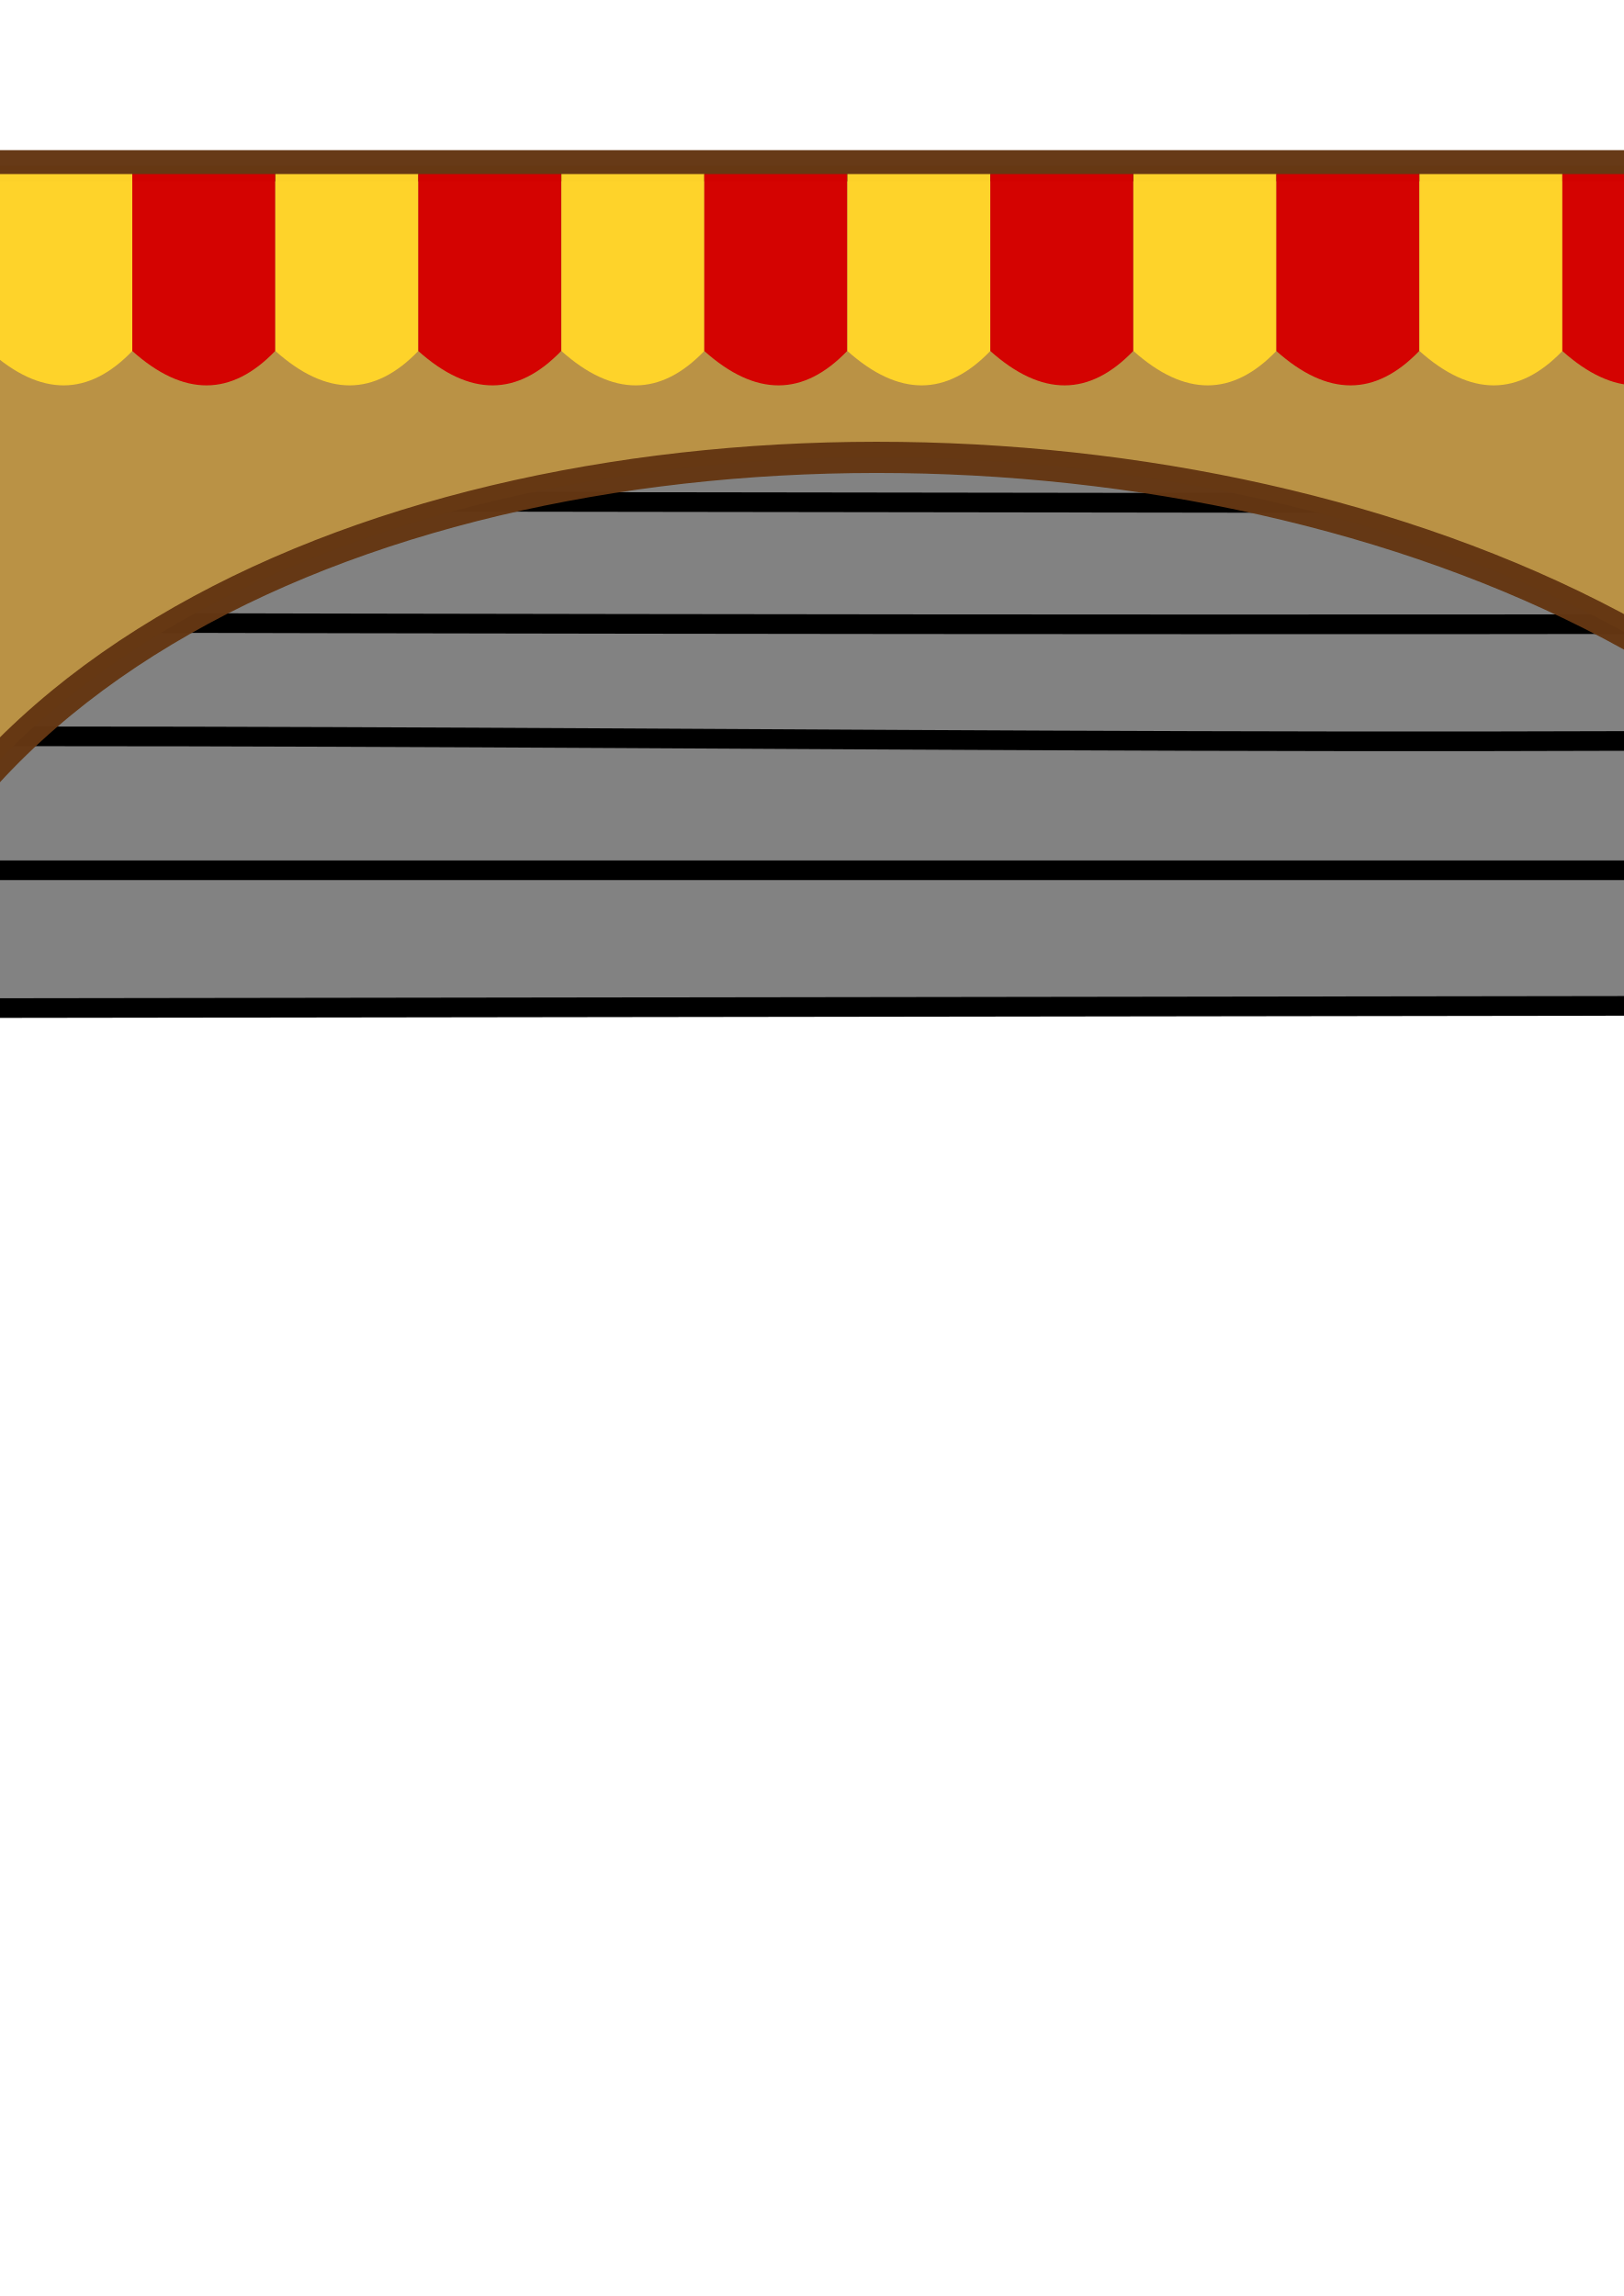
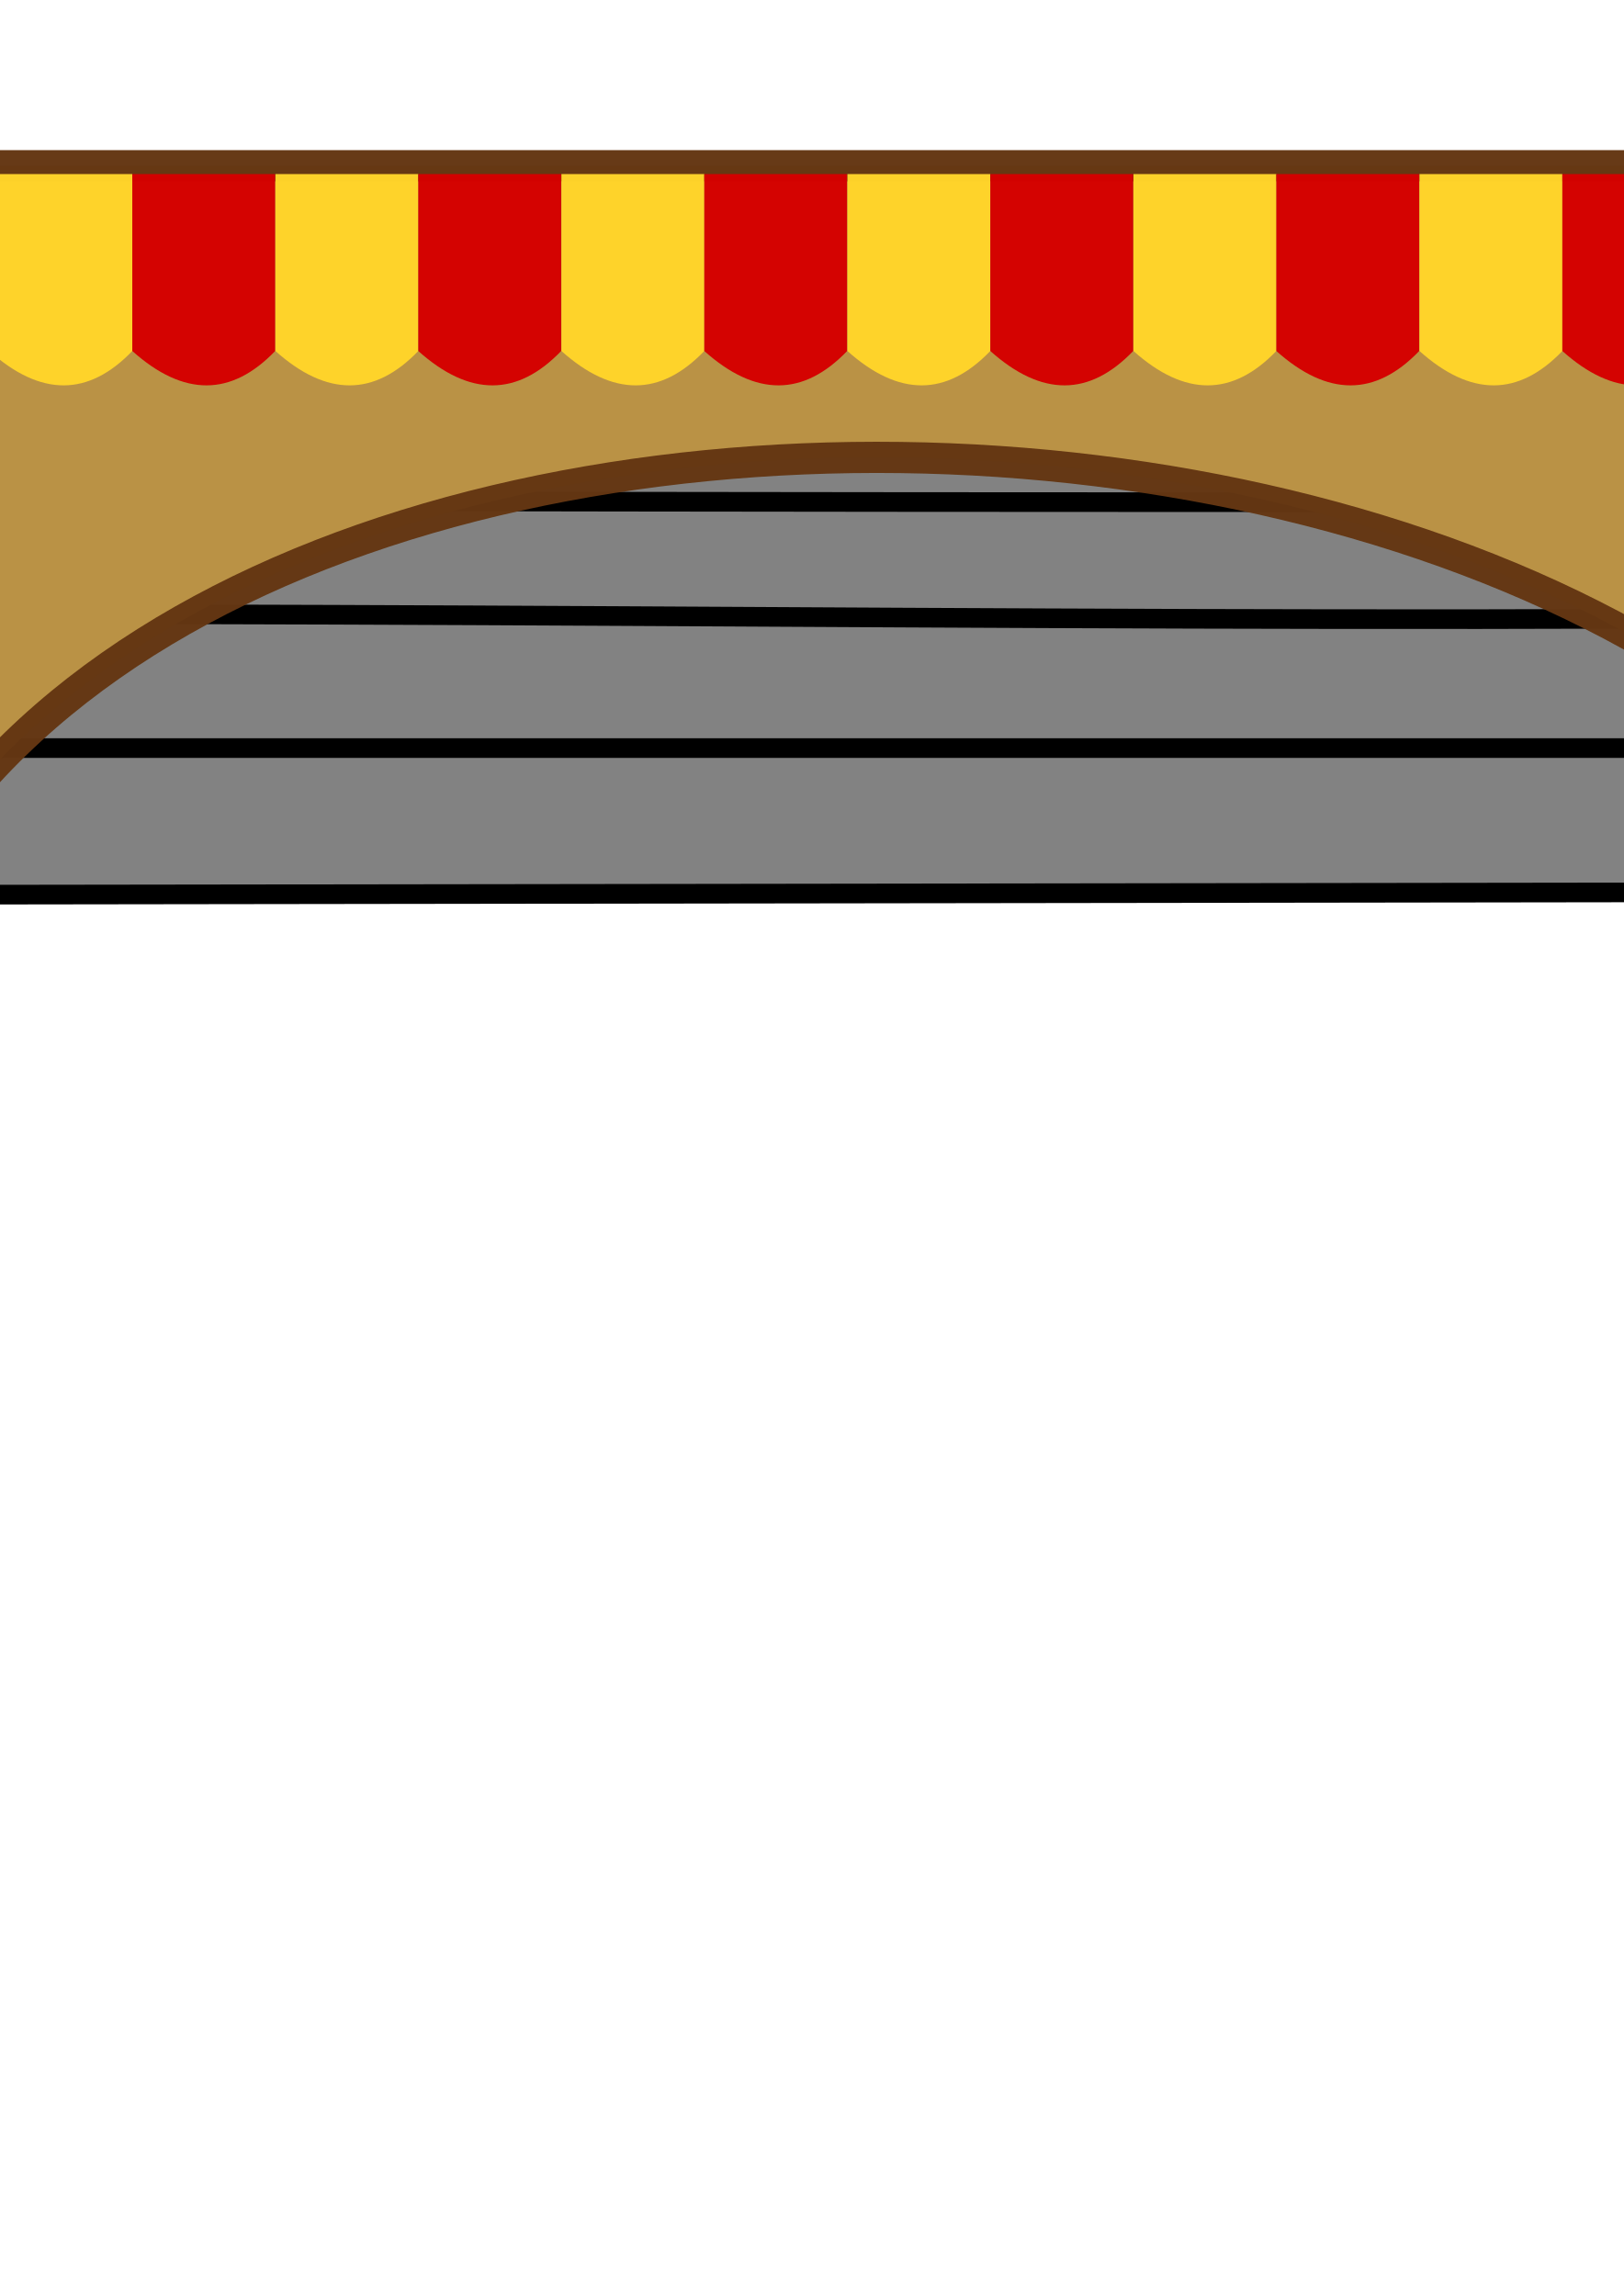
<svg xmlns="http://www.w3.org/2000/svg" xmlns:ns1="http://www.openswatchbook.org/uri/2009/osb" width="210mm" height="297mm" viewBox="0 0 744.094 1052.362" id="svg2" version="1.1">
  <defs id="defs4">
    <linearGradient id="linearGradient5658" ns1:paint="solid">
      <stop style="stop-color:#3f4437;stop-opacity:1;" offset="0" id="stop5660" />
    </linearGradient>
  </defs>
  <g id="layer1" style="display:inline" />
  <g id="layer5" style="display:inline">
    <g id="g4339" transform="translate(135.9556,494.1245)" style="fill:#808080;fill-opacity:1">
-       <g transform="translate(848.5714,-208.5714)" id="g4228" style="fill:#808080;fill-opacity:1">
+       <g transform="translate(848.5714,-264.5714)" id="g4228" style="fill:#808080;fill-opacity:1">
        <rect style="opacity:0.98;fill:#808080;fill-opacity:1;stroke:none;stroke-width:33.1;stroke-linecap:round;stroke-linejoin:round;stroke-miterlimit:4;stroke-dasharray:none;stroke-dashoffset:0;stroke-opacity:0.98" id="rect4210" width="1054.599" height="256.579" x="-1097.026" y="-79.009" />
-         <path style="fill:#808080;fill-rule:evenodd;stroke:#000000;stroke-width:9;stroke-linecap:butt;stroke-linejoin:miter;stroke-miterlimit:4;stroke-dasharray:none;stroke-opacity:1;fill-opacity:1" d="M -49.497,-54.563 -1092.379,-55.977" id="path4220" />
-         <path style="fill:#808080;fill-rule:evenodd;stroke:#000000;stroke-width:9;stroke-linecap:butt;stroke-linejoin:miter;stroke-miterlimit:4;stroke-dasharray:none;stroke-opacity:1;fill-opacity:1" d="M -45.861,0.187 C -393.845,1.068 -739.85,0.467 -1092.985,-0.419" id="path4222" />
-         <path style="fill:#808080;fill-rule:evenodd;stroke:#000000;stroke-width:9;stroke-linecap:butt;stroke-linejoin:miter;stroke-miterlimit:4;stroke-dasharray:none;stroke-opacity:1;fill-opacity:1" d="M -40.406,52.311 C -394.624,57.506 -747.771,50.338 -1092.985,52.311" id="path4224" />
-         <path style="fill:#808080;fill-rule:evenodd;stroke:#000000;stroke-width:9;stroke-linecap:butt;stroke-linejoin:miter;stroke-miterlimit:4;stroke-dasharray:none;stroke-opacity:1;fill-opacity:1" d="m -43.032,113.324 -1051.367,1e-5" id="path4226" />
+         <path style="fill:#808080;fill-opacity:1;fill-rule:evenodd;stroke:#000000;stroke-width:9;stroke-linecap:butt;stroke-linejoin:miter;stroke-miterlimit:4;stroke-dasharray:none;stroke-opacity:1" d="M -49.497,-54.563 -1092.379,-55.977" id="path4220" />
+         <path style="fill:#808080;fill-opacity:1;fill-rule:evenodd;stroke:#000000;stroke-width:9;stroke-linecap:butt;stroke-linejoin:miter;stroke-miterlimit:4;stroke-dasharray:none;stroke-opacity:1" d="M -45.861,0.187 C -393.845,1.068 -739.85,0.467 -1092.985,-0.419" id="path4222" />
+         <path style="fill:#808080;fill-opacity:1;fill-rule:evenodd;stroke:#000000;stroke-width:9;stroke-linecap:butt;stroke-linejoin:miter;stroke-miterlimit:4;stroke-dasharray:none;stroke-opacity:1" d="M -40.406,52.311 C -394.624,57.506 -747.771,50.338 -1092.985,52.311" id="path4224" />
+         <path style="fill:#808080;fill-opacity:1;fill-rule:evenodd;stroke:#000000;stroke-width:9;stroke-linecap:butt;stroke-linejoin:miter;stroke-miterlimit:4;stroke-dasharray:none;stroke-opacity:1" d="m -43.032,113.324 -1051.367,1e-5" id="path4226" />
      </g>
-       <path id="path4337" d="M -250,-31.924 805.714,-33.352" style="fill:#808080;fill-rule:evenodd;stroke:#000000;stroke-width:9;stroke-linecap:butt;stroke-linejoin:miter;stroke-miterlimit:4;stroke-dasharray:none;stroke-opacity:1;fill-opacity:1" />
+       <path id="path4337" d="M -248,-83.924 807.714,-85.352" style="fill:#808080;fill-opacity:1;fill-rule:evenodd;stroke:#000000;stroke-width:9;stroke-linecap:butt;stroke-linejoin:miter;stroke-miterlimit:4;stroke-dasharray:none;stroke-opacity:1" />
    </g>
  </g>
  <g id="layer2" style="display:inline">
    <path style="display:inline;opacity:1;fill:#ba9245;fill-opacity:1;stroke:#643613;stroke-width:14.3;stroke-linecap:round;stroke-linejoin:round;stroke-miterlimit:4;stroke-dasharray:none;stroke-dashoffset:0;stroke-opacity:0.98" d="m -202.388,75.96 0,999.618 123.24,0 0,-553.102 c 34.233,-429.6 942.127,-404.469 1006.111,0 l 0,553.102 119.197,0 0,-999.618 z" id="rect4164" />
  </g>
  <g id="layer4" style="display:inline">
    <g style="display:inline" id="g6003-8" transform="translate(-3707.832,449.2212)">
      <path id="rect5967-6-6" d="m 4554.905,-370.378 65.474,0 0,81.111 c -20.022,20.846 -41.821,21.139 -65.474,0 z" style="display:inline;opacity:0.98;fill:#d40000;fill-opacity:1;stroke:none;stroke-width:9;stroke-linecap:round;stroke-linejoin:round;stroke-miterlimit:4;stroke-dasharray:none;stroke-dashoffset:0;stroke-opacity:0.98" />
      <path id="rect5967-3-3-7" d="m 4620.496,-370.378 65.474,0 0,81.111 c -20.022,20.846 -41.821,21.139 -65.474,0 z" style="display:inline;opacity:0.98;fill:#ffd42a;fill-opacity:1;stroke:none;stroke-width:9;stroke-linecap:round;stroke-linejoin:round;stroke-miterlimit:4;stroke-dasharray:none;stroke-dashoffset:0;stroke-opacity:0.98" />
    </g>
    <path style="display:inline;opacity:0.98;fill:#d40000;fill-opacity:1;stroke:none;stroke-width:9;stroke-linecap:round;stroke-linejoin:round;stroke-miterlimit:4;stroke-dasharray:none;stroke-dashoffset:0;stroke-opacity:0.98" d="m 978.137,78.843 65.474,0 0,81.111 c -20.022,20.846 -41.821,21.139 -65.474,0 z" id="rect5967-6-4" />
    <g id="g6161" transform="translate(-4050.387,938.8433)">
      <g id="g6083">
        <path style="display:inline;opacity:0.98;fill:#d40000;fill-opacity:1;stroke:none;stroke-width:9;stroke-linecap:round;stroke-linejoin:round;stroke-miterlimit:4;stroke-dasharray:none;stroke-dashoffset:0;stroke-opacity:0.98" d="m 3848.858,-859.066 65.474,0 0,81.111 c -20.022,20.846 -41.821,21.139 -65.474,0 z" id="rect5967-1" />
        <path style="display:inline;opacity:0.98;fill:#ffd42a;fill-opacity:1;stroke:none;stroke-width:9;stroke-linecap:round;stroke-linejoin:round;stroke-miterlimit:4;stroke-dasharray:none;stroke-dashoffset:0;stroke-opacity:0.98" d="m 3914.448,-859.066 65.474,0 0,81.111 c -20.022,20.846 -41.821,21.139 -65.474,0 z" id="rect5967-3-0" />
        <g style="display:inline" id="g6003-83" transform="translate(-574.9643,-488.6875)">
          <path id="rect5967-6-8" d="m 4554.905,-370.378 65.474,0 0,81.111 c -20.022,20.846 -41.821,21.139 -65.474,0 z" style="display:inline;opacity:0.98;fill:#d40000;fill-opacity:1;stroke:none;stroke-width:9;stroke-linecap:round;stroke-linejoin:round;stroke-miterlimit:4;stroke-dasharray:none;stroke-dashoffset:0;stroke-opacity:0.98" />
          <path id="rect5967-3-3-6" d="m 4620.496,-370.378 65.474,0 0,81.111 c -20.022,20.846 -41.821,21.139 -65.474,0 z" style="display:inline;opacity:0.98;fill:#ffd42a;fill-opacity:1;stroke:none;stroke-width:9;stroke-linecap:round;stroke-linejoin:round;stroke-miterlimit:4;stroke-dasharray:none;stroke-dashoffset:0;stroke-opacity:0.98" />
        </g>
        <g style="display:inline" id="g6003-8-4" transform="translate(-443.8926,-488.6875)">
          <path id="rect5967-6-6-5" d="m 4554.905,-370.378 65.474,0 0,81.111 c -20.022,20.846 -41.821,21.139 -65.474,0 z" style="display:inline;opacity:0.98;fill:#d40000;fill-opacity:1;stroke:none;stroke-width:9;stroke-linecap:round;stroke-linejoin:round;stroke-miterlimit:4;stroke-dasharray:none;stroke-dashoffset:0;stroke-opacity:0.98" />
          <path id="rect5967-3-3-7-0" d="m 4620.496,-370.378 65.474,0 0,81.111 c -20.022,20.846 -41.821,21.139 -65.474,0 z" style="display:inline;opacity:0.98;fill:#ffd42a;fill-opacity:1;stroke:none;stroke-width:9;stroke-linecap:round;stroke-linejoin:round;stroke-miterlimit:4;stroke-dasharray:none;stroke-dashoffset:0;stroke-opacity:0.98" />
        </g>
        <g style="display:inline" id="g6003-0-2" transform="translate(-312.8279,-488.6875)">
          <path id="rect5967-6-4-5" d="m 4554.905,-370.378 65.474,0 0,81.111 c -20.022,20.846 -41.821,21.139 -65.474,0 z" style="display:inline;opacity:0.98;fill:#d40000;fill-opacity:1;stroke:none;stroke-width:9;stroke-linecap:round;stroke-linejoin:round;stroke-miterlimit:4;stroke-dasharray:none;stroke-dashoffset:0;stroke-opacity:0.98" />
          <path id="rect5967-3-3-8-4" d="m 4620.496,-370.378 65.474,0 0,81.111 c -20.022,20.846 -41.821,21.139 -65.474,0 z" style="display:inline;opacity:0.98;fill:#ffd42a;fill-opacity:1;stroke:none;stroke-width:9;stroke-linecap:round;stroke-linejoin:round;stroke-miterlimit:4;stroke-dasharray:none;stroke-dashoffset:0;stroke-opacity:0.98" />
        </g>
      </g>
      <g transform="translate(-157.7157,10.99816)" id="g6148">
        <path style="display:inline;opacity:0.98;fill:#d40000;fill-opacity:1;stroke:none;stroke-width:9;stroke-linecap:round;stroke-linejoin:round;stroke-miterlimit:4;stroke-dasharray:none;stroke-dashoffset:0;stroke-opacity:0.98" d="m 4530.858,-870.066 65.474,0 0,81.111 c -20.022,20.846 -41.821,21.139 -65.474,0 z" id="rect5967-10" />
        <path style="display:inline;opacity:0.98;fill:#ffd42a;fill-opacity:1;stroke:none;stroke-width:9;stroke-linecap:round;stroke-linejoin:round;stroke-miterlimit:4;stroke-dasharray:none;stroke-dashoffset:0;stroke-opacity:0.98" d="m 4596.448,-870.066 65.474,0 0,81.111 c -20.022,20.846 -41.821,21.139 -65.474,0 z" id="rect5967-3-6" />
        <g style="display:inline" id="g6003-1" transform="translate(107.0357,-499.6875)">
          <path id="rect5967-6-88" d="m 4554.905,-370.378 65.474,0 0,81.111 c -20.022,20.846 -41.821,21.139 -65.474,0 z" style="display:inline;opacity:0.98;fill:#d40000;fill-opacity:1;stroke:none;stroke-width:9;stroke-linecap:round;stroke-linejoin:round;stroke-miterlimit:4;stroke-dasharray:none;stroke-dashoffset:0;stroke-opacity:0.98" />
          <path id="rect5967-3-3-63" d="m 4620.496,-370.378 65.474,0 0,81.111 c -20.022,20.846 -41.821,21.139 -65.474,0 z" style="display:inline;opacity:0.98;fill:#ffd42a;fill-opacity:1;stroke:none;stroke-width:9;stroke-linecap:round;stroke-linejoin:round;stroke-miterlimit:4;stroke-dasharray:none;stroke-dashoffset:0;stroke-opacity:0.98" />
        </g>
        <g style="display:inline" id="g6003-8-1" transform="translate(238.1074,-499.6875)">
          <path id="rect5967-6-6-9" d="m 4554.905,-370.378 65.474,0 0,81.111 c -20.022,20.846 -41.821,21.139 -65.474,0 z" style="display:inline;opacity:0.98;fill:#d40000;fill-opacity:1;stroke:none;stroke-width:9;stroke-linecap:round;stroke-linejoin:round;stroke-miterlimit:4;stroke-dasharray:none;stroke-dashoffset:0;stroke-opacity:0.98" />
          <path id="rect5967-3-3-7-06" d="m 4620.496,-370.378 65.474,0 0,81.111 c -20.022,20.846 -41.821,21.139 -65.474,0 z" style="display:inline;opacity:0.98;fill:#ffd42a;fill-opacity:1;stroke:none;stroke-width:9;stroke-linecap:round;stroke-linejoin:round;stroke-miterlimit:4;stroke-dasharray:none;stroke-dashoffset:0;stroke-opacity:0.98" />
        </g>
        <g style="display:inline" id="g6003-0-1" transform="translate(369.1721,-499.6875)">
          <path id="rect5967-6-4-9" d="m 4554.905,-370.378 65.474,0 0,81.111 c -20.022,20.846 -41.821,21.139 -65.474,0 z" style="display:inline;opacity:0.98;fill:#d40000;fill-opacity:1;stroke:none;stroke-width:9;stroke-linecap:round;stroke-linejoin:round;stroke-miterlimit:4;stroke-dasharray:none;stroke-dashoffset:0;stroke-opacity:0.98" />
          <path id="rect5967-3-3-8-3" d="m 4620.496,-370.378 65.474,0 0,81.111 c -20.022,20.846 -41.821,21.139 -65.474,0 z" style="display:inline;opacity:0.98;fill:#ffd42a;fill-opacity:1;stroke:none;stroke-width:9;stroke-linecap:round;stroke-linejoin:round;stroke-miterlimit:4;stroke-dasharray:none;stroke-dashoffset:0;stroke-opacity:0.98" />
        </g>
      </g>
    </g>
  </g>
  <g id="layer3" style="display:inline" />
</svg>
